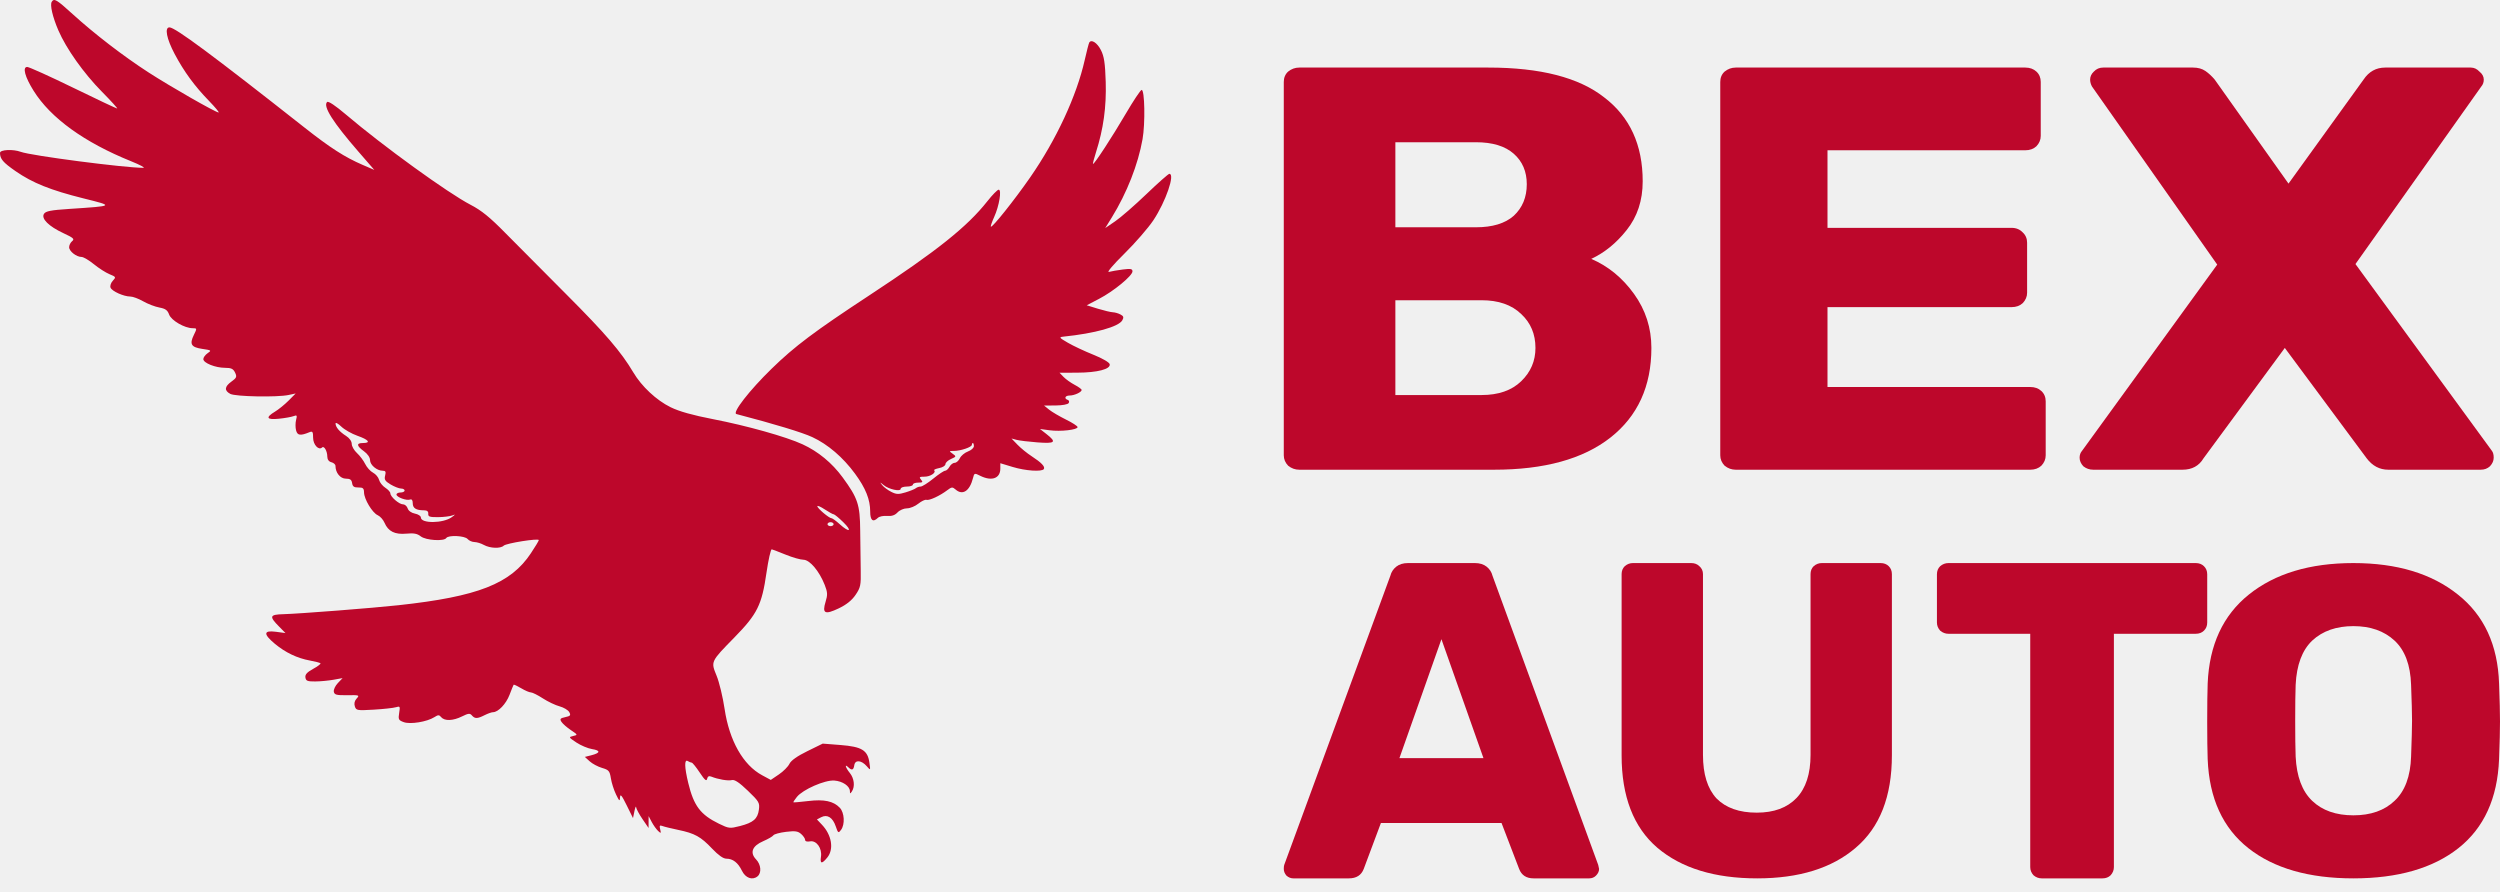
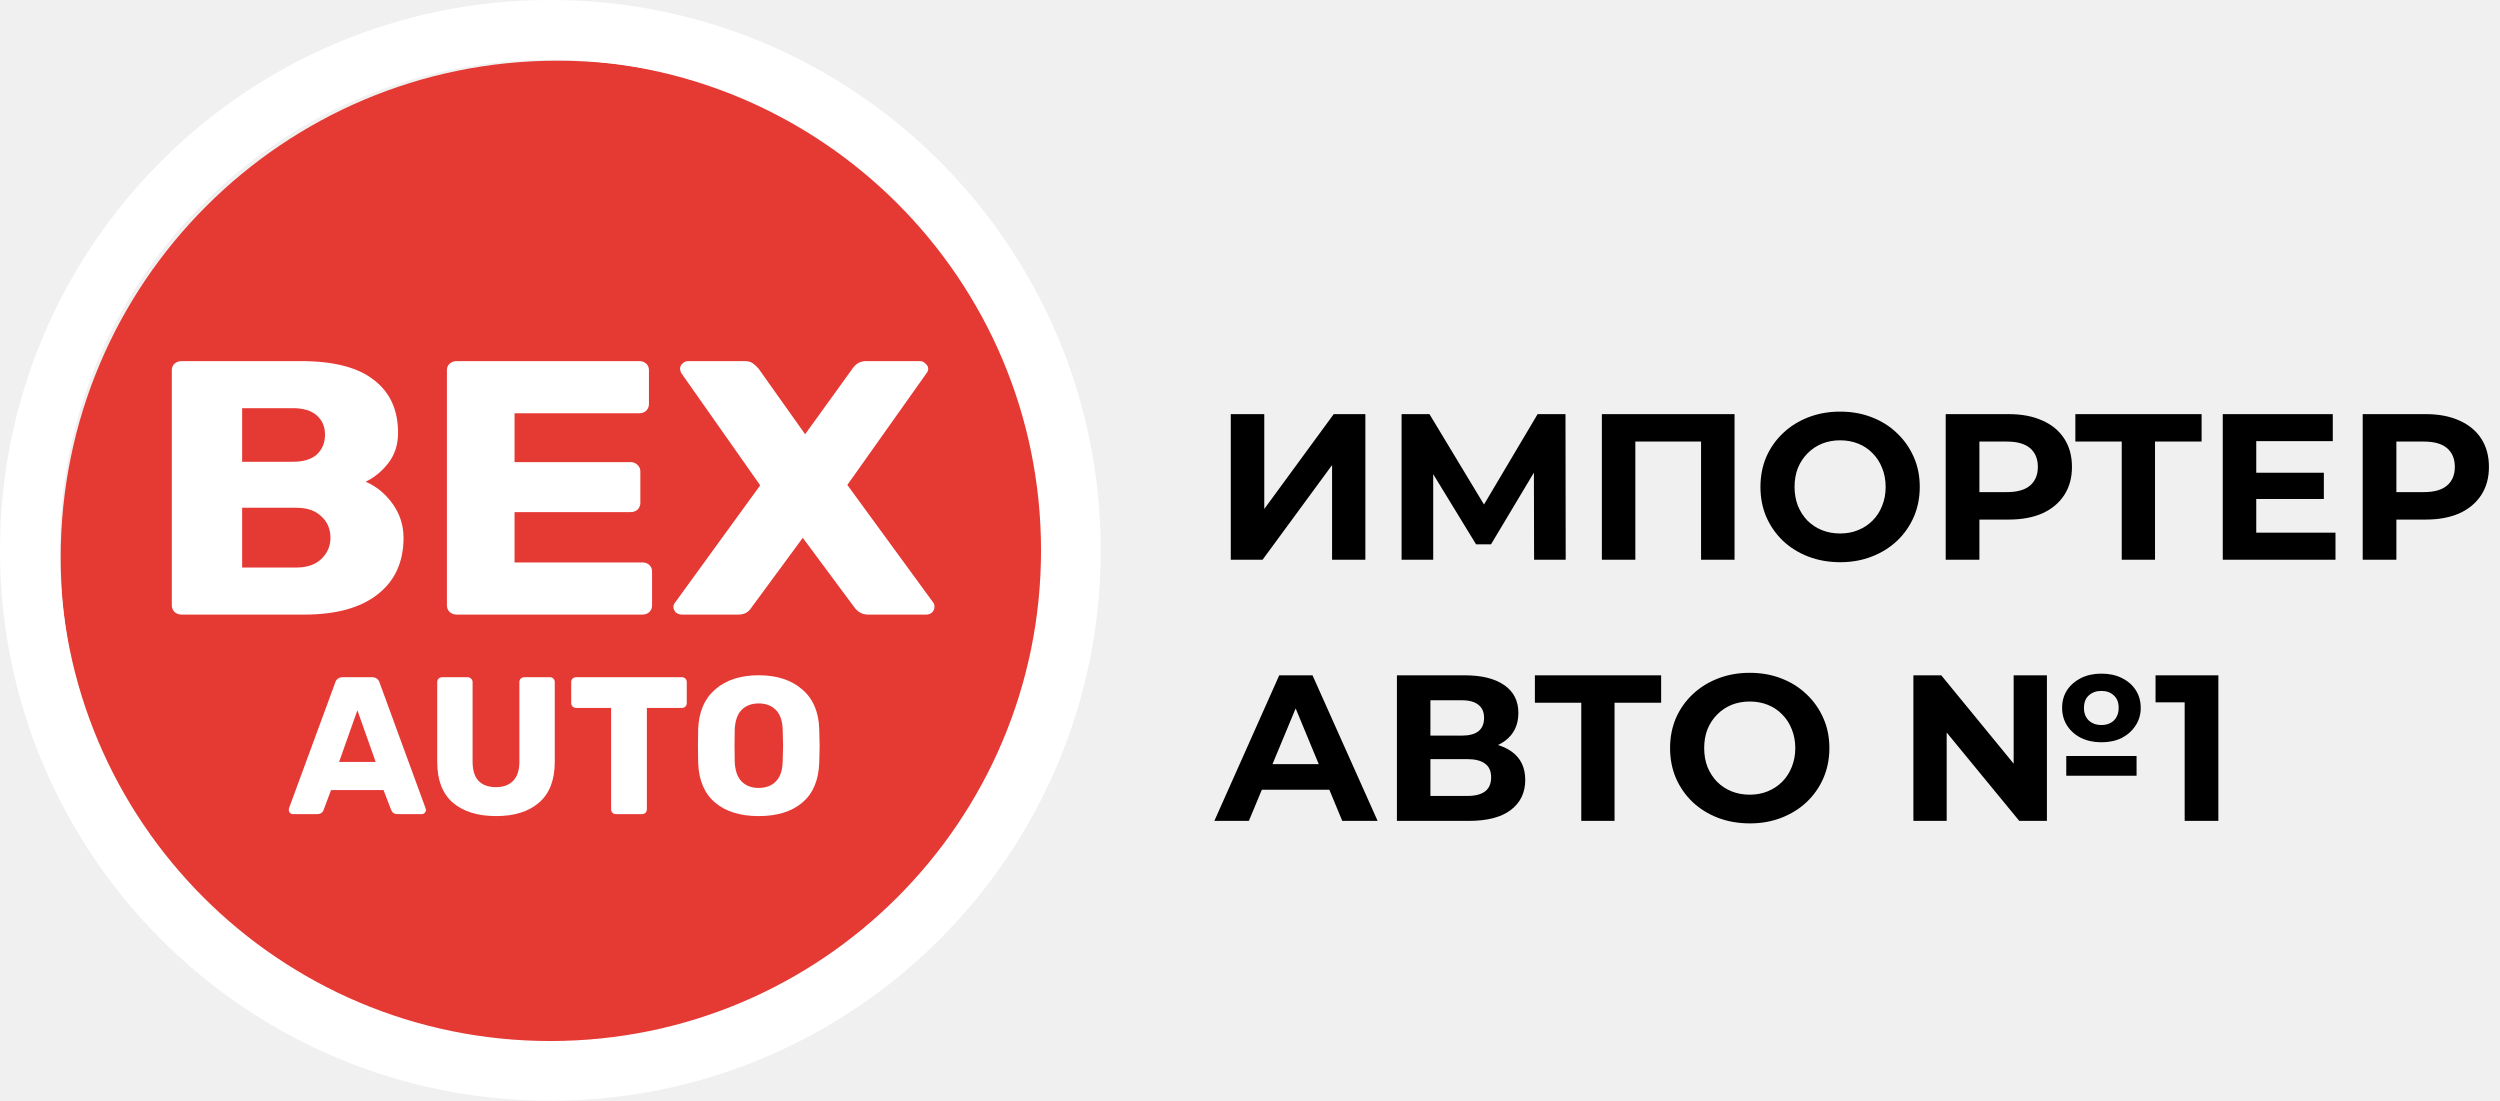
- <svg xmlns="http://www.w3.org/2000/svg" width="115" height="41" viewBox="0 0 115 41" fill="none">
-   <path fill-rule="evenodd" clip-rule="evenodd" d="M2.381 0.081C2.29 0.224 2.418 0.776 2.684 1.395C3.049 2.24 3.848 3.367 4.687 4.218C5.107 4.643 5.423 4.992 5.39 4.992C5.357 4.992 4.446 4.562 3.367 4.036C2.288 3.51 1.336 3.08 1.252 3.08C1.024 3.08 1.146 3.537 1.545 4.174C2.327 5.428 3.879 6.549 6.032 7.418C6.444 7.584 6.697 7.72 6.594 7.72C5.727 7.721 1.431 7.161 0.955 6.985C0.6 6.853 0 6.883 0 7.033C0 7.31 0.138 7.472 0.716 7.873C1.498 8.416 2.327 8.748 3.848 9.128C5.258 9.479 5.268 9.472 3.19 9.61C2.339 9.666 2.103 9.712 2.024 9.836C1.882 10.055 2.242 10.412 2.923 10.729C3.377 10.94 3.438 10.996 3.32 11.092C3.243 11.154 3.18 11.28 3.18 11.371C3.18 11.558 3.515 11.82 3.753 11.82C3.84 11.82 4.093 11.97 4.317 12.152C4.54 12.335 4.864 12.542 5.037 12.613C5.338 12.736 5.344 12.748 5.189 12.915C5.1 13.01 5.053 13.153 5.085 13.232C5.15 13.398 5.694 13.641 5.998 13.641C6.111 13.641 6.376 13.74 6.588 13.861C6.8 13.982 7.134 14.11 7.33 14.146C7.609 14.197 7.707 14.268 7.779 14.468C7.877 14.741 8.493 15.098 8.866 15.098C9.064 15.098 9.066 15.105 8.917 15.408C8.708 15.835 8.793 15.974 9.309 16.05C9.728 16.111 9.739 16.12 9.55 16.248C9.442 16.323 9.353 16.444 9.353 16.519C9.353 16.697 9.907 16.919 10.355 16.92C10.637 16.92 10.73 16.965 10.813 17.139C10.905 17.332 10.885 17.381 10.649 17.551C10.327 17.783 10.309 17.966 10.592 18.118C10.829 18.246 12.754 18.282 13.277 18.169L13.601 18.099L13.277 18.426C13.099 18.605 12.817 18.835 12.649 18.936C12.198 19.208 12.262 19.32 12.836 19.261C13.107 19.233 13.408 19.18 13.505 19.142C13.66 19.083 13.675 19.105 13.62 19.317C13.586 19.45 13.585 19.666 13.619 19.795C13.681 20.035 13.815 20.054 14.239 19.88C14.378 19.823 14.403 19.864 14.403 20.138C14.403 20.456 14.662 20.734 14.817 20.583C14.908 20.494 15.055 20.75 15.056 21.002C15.057 21.138 15.126 21.233 15.245 21.263C15.348 21.289 15.432 21.365 15.432 21.432C15.432 21.745 15.653 22.018 15.908 22.018C16.105 22.018 16.174 22.066 16.197 22.223C16.22 22.38 16.287 22.427 16.484 22.424C16.697 22.421 16.742 22.46 16.745 22.651C16.751 22.964 17.128 23.59 17.376 23.7C17.487 23.749 17.627 23.905 17.688 24.048C17.857 24.444 18.165 24.597 18.692 24.548C19.037 24.515 19.193 24.545 19.355 24.673C19.587 24.856 20.427 24.91 20.529 24.749C20.621 24.605 21.379 24.64 21.511 24.795C21.575 24.87 21.717 24.933 21.826 24.934C21.936 24.936 22.131 24.996 22.259 25.068C22.542 25.225 23.024 25.243 23.17 25.101C23.286 24.988 24.785 24.75 24.785 24.845C24.785 24.877 24.622 25.148 24.423 25.447C23.49 26.853 21.99 27.442 18.331 27.84C17.144 27.97 13.749 28.234 13.047 28.252C12.4 28.268 12.37 28.35 12.839 28.824L13.132 29.121L12.692 29.062C12.118 28.986 12.102 29.162 12.642 29.613C13.128 30.017 13.671 30.277 14.249 30.383C14.493 30.427 14.714 30.485 14.741 30.511C14.768 30.537 14.617 30.652 14.405 30.768C14.124 30.922 14.028 31.028 14.049 31.164C14.071 31.32 14.143 31.35 14.497 31.347C14.728 31.346 15.107 31.31 15.338 31.269L15.759 31.193L15.54 31.423C15.42 31.549 15.337 31.728 15.356 31.82C15.386 31.962 15.478 31.986 15.974 31.979C16.527 31.97 16.55 31.978 16.407 32.131C16.309 32.236 16.28 32.363 16.322 32.492C16.384 32.682 16.425 32.689 17.195 32.644C17.64 32.618 18.097 32.567 18.21 32.533C18.402 32.474 18.412 32.491 18.362 32.795C18.313 33.09 18.333 33.131 18.57 33.218C18.871 33.33 19.644 33.204 19.981 32.989C20.158 32.876 20.2 32.877 20.298 32.992C20.454 33.175 20.842 33.16 21.255 32.954C21.546 32.81 21.617 32.803 21.707 32.909C21.844 33.069 21.96 33.066 22.293 32.897C22.441 32.823 22.614 32.761 22.678 32.761C22.917 32.761 23.278 32.382 23.438 31.964C23.528 31.727 23.613 31.517 23.627 31.499C23.641 31.481 23.796 31.553 23.972 31.658C24.148 31.764 24.35 31.851 24.422 31.851C24.492 31.852 24.74 31.975 24.972 32.126C25.203 32.276 25.55 32.441 25.742 32.492C25.934 32.544 26.133 32.663 26.185 32.757C26.266 32.904 26.239 32.938 26.003 32.988C25.768 33.039 25.742 33.072 25.828 33.206C25.885 33.294 26.079 33.464 26.26 33.585C26.583 33.801 26.585 33.806 26.365 33.856C26.149 33.906 26.155 33.917 26.515 34.156C26.721 34.292 27.046 34.429 27.238 34.459C27.637 34.522 27.62 34.637 27.195 34.744L26.902 34.818L27.126 35.021C27.249 35.133 27.505 35.269 27.695 35.325C28.004 35.415 28.047 35.465 28.1 35.8C28.132 36.007 28.238 36.34 28.335 36.54C28.49 36.862 28.512 36.878 28.522 36.676C28.532 36.5 28.6 36.583 28.826 37.041L29.118 37.632L29.184 37.314C29.22 37.139 29.255 37.057 29.262 37.132C29.269 37.207 29.401 37.453 29.554 37.678L29.834 38.088L29.835 37.815L29.836 37.541L29.981 37.815C30.061 37.965 30.192 38.149 30.273 38.224C30.406 38.347 30.415 38.339 30.368 38.149C30.326 37.977 30.346 37.948 30.473 37.997C30.559 38.031 30.884 38.11 31.196 38.175C31.956 38.332 32.236 38.486 32.755 39.035C33.044 39.34 33.269 39.499 33.414 39.499C33.712 39.499 33.949 39.683 34.129 40.054C34.29 40.388 34.609 40.504 34.844 40.314C35.041 40.155 35.009 39.77 34.78 39.533C34.481 39.222 34.603 38.911 35.108 38.694C35.332 38.597 35.543 38.475 35.576 38.423C35.609 38.371 35.869 38.3 36.153 38.265C36.577 38.214 36.702 38.231 36.853 38.364C36.954 38.453 37.036 38.575 37.036 38.636C37.036 38.702 37.124 38.729 37.262 38.703C37.557 38.648 37.823 39.021 37.765 39.408C37.714 39.745 37.805 39.755 38.059 39.441C38.367 39.059 38.259 38.409 37.809 37.937L37.579 37.694L37.775 37.592C38.055 37.446 38.306 37.604 38.444 38.012C38.55 38.324 38.567 38.336 38.686 38.177C38.875 37.926 38.846 37.382 38.631 37.157C38.337 36.85 37.91 36.759 37.177 36.848C36.817 36.891 36.511 36.917 36.497 36.906C36.484 36.895 36.556 36.783 36.658 36.657C36.934 36.316 37.941 35.875 38.375 35.905C38.758 35.932 39.093 36.16 39.096 36.395C39.097 36.522 39.108 36.523 39.188 36.403C39.336 36.181 39.294 35.807 39.094 35.559C38.891 35.308 38.837 35.115 39.019 35.292C39.185 35.454 39.264 35.427 39.298 35.197C39.336 34.939 39.628 34.966 39.873 35.249C40.044 35.446 40.044 35.446 39.993 35.083C39.913 34.512 39.645 34.348 38.668 34.271L37.846 34.206L37.137 34.554C36.672 34.782 36.389 34.982 36.313 35.138C36.25 35.268 36.031 35.488 35.827 35.625L35.456 35.876L35.057 35.661C34.184 35.192 33.549 34.071 33.332 32.614C33.251 32.069 33.086 31.381 32.964 31.085C32.693 30.424 32.683 30.445 33.787 29.318C34.838 28.244 35.045 27.826 35.257 26.352C35.345 25.746 35.455 25.259 35.502 25.269C35.548 25.28 35.839 25.392 36.148 25.517C36.457 25.643 36.821 25.747 36.958 25.748C37.249 25.751 37.687 26.269 37.938 26.908C38.069 27.243 38.075 27.362 37.978 27.677C37.811 28.222 37.942 28.289 38.579 27.986C38.936 27.816 39.184 27.617 39.356 27.364C39.585 27.027 39.607 26.922 39.593 26.213C39.584 25.783 39.573 24.966 39.569 24.397C39.559 23.21 39.462 22.916 38.76 21.958C38.272 21.293 37.638 20.77 36.915 20.437C36.162 20.09 34.346 19.58 32.803 19.282C31.856 19.098 31.242 18.926 30.848 18.732C30.196 18.412 29.516 17.777 29.133 17.131C28.57 16.181 27.85 15.342 26.051 13.54C25.02 12.508 23.756 11.236 23.241 10.713C22.536 9.995 22.145 9.678 21.648 9.421C20.61 8.883 17.607 6.709 15.923 5.277C15.425 4.854 15.102 4.639 15.046 4.693C14.848 4.887 15.311 5.62 16.486 6.973L17.218 7.816L16.689 7.588C15.86 7.231 15.193 6.803 13.982 5.848C9.768 2.528 8.057 1.259 7.795 1.259C7.561 1.259 7.664 1.785 8.033 2.481C8.474 3.309 8.945 3.952 9.622 4.65C9.901 4.938 10.096 5.174 10.055 5.174C9.922 5.174 7.836 3.981 6.827 3.328C5.663 2.574 4.347 1.562 3.34 0.647C2.598 -0.027 2.49 -0.091 2.381 0.081ZM50.104 1.959C50.081 2 49.987 2.36 49.897 2.761C49.526 4.414 48.587 6.434 47.382 8.168C46.662 9.205 45.641 10.485 45.58 10.426C45.561 10.407 45.63 10.205 45.734 9.976C45.963 9.473 46.086 8.725 45.94 8.725C45.884 8.725 45.65 8.963 45.42 9.255C44.486 10.437 43.105 11.538 39.983 13.59C37.452 15.254 36.556 15.927 35.493 16.963C34.472 17.958 33.668 18.993 33.874 19.046C35.642 19.509 36.901 19.891 37.366 20.107C38.082 20.439 38.779 21.037 39.332 21.791C39.821 22.457 40.029 22.979 40.029 23.532C40.029 23.942 40.156 24.043 40.387 23.818C40.45 23.757 40.639 23.719 40.807 23.733C41.021 23.751 41.165 23.702 41.287 23.571C41.383 23.468 41.578 23.384 41.72 23.384C41.862 23.384 42.098 23.287 42.243 23.169C42.389 23.052 42.557 22.972 42.618 22.993C42.743 23.035 43.236 22.807 43.574 22.55C43.776 22.397 43.815 22.393 43.956 22.517C44.279 22.802 44.606 22.589 44.756 21.997C44.816 21.757 44.826 21.753 45.085 21.884C45.617 22.151 46.015 22.01 46.015 21.554V21.308L46.585 21.481C47.176 21.66 47.932 21.71 48.017 21.576C48.086 21.468 47.904 21.277 47.457 20.987C47.247 20.851 46.953 20.612 46.803 20.455L46.529 20.171L46.763 20.233C46.892 20.268 47.323 20.32 47.722 20.35C48.541 20.412 48.617 20.344 48.143 19.971L47.839 19.733L48.283 19.793C48.788 19.861 49.569 19.772 49.569 19.646C49.569 19.6 49.327 19.443 49.031 19.298C48.735 19.152 48.388 18.948 48.259 18.844L48.026 18.655L48.558 18.652C48.866 18.65 49.12 18.603 49.159 18.541C49.197 18.481 49.178 18.416 49.118 18.396C48.935 18.337 48.994 18.194 49.201 18.194C49.42 18.194 49.756 18.039 49.756 17.938C49.756 17.901 49.611 17.795 49.433 17.702C49.257 17.609 49.028 17.446 48.925 17.34L48.739 17.147L49.551 17.143C50.48 17.14 51.091 16.981 51.047 16.755C51.029 16.668 50.719 16.488 50.294 16.317C49.895 16.157 49.369 15.91 49.125 15.768C48.722 15.534 48.702 15.508 48.914 15.486C50.374 15.335 51.463 15.032 51.628 14.731C51.703 14.596 51.684 14.539 51.54 14.465C51.441 14.412 51.282 14.367 51.188 14.364C51.095 14.361 50.787 14.287 50.504 14.201L49.99 14.043L50.556 13.747C51.227 13.399 52.094 12.685 52.094 12.483C52.094 12.367 52.015 12.351 51.65 12.397C51.406 12.428 51.118 12.478 51.01 12.508C50.898 12.539 51.202 12.181 51.721 11.668C52.221 11.176 52.821 10.484 53.056 10.131C53.626 9.272 54.065 7.996 53.79 7.996C53.745 7.996 53.27 8.416 52.734 8.93C52.199 9.443 51.554 10.005 51.3 10.178L50.84 10.492L51.147 9.995C51.838 8.872 52.351 7.565 52.557 6.403C52.686 5.675 52.657 4.122 52.515 4.136C52.464 4.141 52.136 4.633 51.787 5.229C51.163 6.295 50.35 7.541 50.279 7.541C50.26 7.541 50.321 7.297 50.417 6.998C50.758 5.93 50.898 4.917 50.863 3.767C50.836 2.902 50.789 2.593 50.643 2.306C50.47 1.965 50.202 1.793 50.104 1.959ZM16.445 20.047C16.962 20.227 17.076 20.379 16.695 20.379C16.383 20.379 16.399 20.511 16.741 20.757C16.909 20.878 17.022 21.042 17.022 21.165C17.022 21.389 17.338 21.654 17.606 21.654C17.737 21.654 17.761 21.702 17.716 21.877C17.668 22.061 17.713 22.133 17.971 22.287C18.144 22.389 18.358 22.472 18.448 22.473C18.538 22.473 18.612 22.514 18.612 22.564C18.612 22.614 18.528 22.655 18.425 22.655C18.322 22.655 18.238 22.697 18.238 22.748C18.238 22.869 18.7 23.041 18.862 22.98C18.943 22.95 18.986 23.008 18.986 23.149C18.986 23.376 19.141 23.474 19.497 23.474C19.646 23.474 19.709 23.524 19.7 23.634C19.689 23.767 19.765 23.792 20.155 23.789C20.412 23.786 20.707 23.75 20.81 23.709C20.96 23.649 20.955 23.665 20.78 23.791C20.382 24.08 19.36 24.088 19.36 23.803C19.36 23.735 19.237 23.655 19.087 23.626C18.925 23.595 18.789 23.498 18.753 23.387C18.72 23.285 18.625 23.201 18.541 23.201C18.361 23.201 17.957 22.852 17.957 22.695C17.957 22.635 17.852 22.518 17.725 22.437C17.597 22.355 17.468 22.192 17.437 22.074C17.407 21.956 17.282 21.807 17.159 21.743C17.037 21.679 16.874 21.499 16.798 21.343C16.722 21.187 16.552 20.96 16.42 20.84C16.288 20.719 16.18 20.53 16.18 20.419C16.18 20.3 16.075 20.151 15.923 20.055C15.619 19.862 15.439 19.652 15.435 19.484C15.433 19.418 15.55 19.479 15.697 19.621C15.842 19.762 16.179 19.954 16.445 20.047ZM44.799 20.523C44.799 20.603 44.676 20.713 44.526 20.768C44.375 20.824 44.208 20.964 44.153 21.079C44.099 21.195 43.992 21.289 43.916 21.289C43.84 21.289 43.732 21.371 43.677 21.471C43.622 21.572 43.531 21.654 43.476 21.654C43.421 21.654 43.175 21.817 42.929 22.018C42.683 22.218 42.422 22.382 42.35 22.382C42.277 22.382 42.178 22.416 42.129 22.457C42.08 22.498 41.868 22.585 41.657 22.649C41.332 22.748 41.233 22.745 40.996 22.625C40.843 22.548 40.658 22.411 40.585 22.32C40.459 22.161 40.462 22.161 40.645 22.312C40.883 22.51 41.432 22.629 41.432 22.484C41.432 22.428 41.559 22.382 41.713 22.382C41.867 22.382 41.993 22.341 41.993 22.291C41.993 22.241 42.104 22.2 42.239 22.2C42.446 22.2 42.466 22.179 42.367 22.063C42.268 21.947 42.293 21.927 42.532 21.927C42.796 21.927 43.079 21.739 42.971 21.634C42.944 21.608 43.05 21.562 43.206 21.531C43.362 21.501 43.49 21.42 43.49 21.352C43.49 21.283 43.605 21.176 43.746 21.114C43.993 21.004 43.996 20.996 43.822 20.872C43.649 20.748 43.651 20.743 43.879 20.743C44.188 20.743 44.706 20.566 44.706 20.461C44.706 20.416 44.727 20.379 44.752 20.379C44.778 20.379 44.799 20.444 44.799 20.523ZM38.348 23.657C38.386 23.657 38.586 23.82 38.791 24.021C39.223 24.441 39.077 24.521 38.626 24.112C38.461 23.962 38.292 23.839 38.25 23.839C38.138 23.839 37.598 23.381 37.598 23.287C37.598 23.243 37.751 23.308 37.938 23.432C38.125 23.555 38.31 23.657 38.348 23.657ZM38.346 24.112C38.346 24.162 38.283 24.203 38.206 24.203C38.128 24.203 38.065 24.162 38.065 24.112C38.065 24.062 38.128 24.021 38.206 24.021C38.283 24.021 38.346 24.062 38.346 24.112ZM31.819 35.082C31.856 35.083 32.022 35.288 32.188 35.538C32.416 35.883 32.499 35.953 32.527 35.828C32.552 35.713 32.612 35.681 32.719 35.724C33.034 35.851 33.492 35.929 33.666 35.884C33.793 35.852 34.005 35.993 34.399 36.371C34.914 36.865 34.951 36.928 34.91 37.24C34.855 37.666 34.654 37.84 34.04 37.998C33.571 38.118 33.53 38.114 33.072 37.891C32.221 37.476 31.914 37.07 31.66 36.019C31.484 35.295 31.475 34.909 31.635 35.008C31.7 35.048 31.782 35.081 31.819 35.082Z" fill="#BD072B" />
-   <path d="M59.767 21.607C59.577 21.607 59.406 21.545 59.254 21.422C59.12 21.281 59.054 21.123 59.054 20.946V3.769C59.054 3.575 59.12 3.416 59.254 3.293C59.406 3.17 59.577 3.108 59.767 3.108H68.464C70.859 3.108 72.637 3.566 73.796 4.482C74.975 5.381 75.564 6.667 75.564 8.341C75.564 9.221 75.317 9.97 74.823 10.587C74.348 11.186 73.806 11.626 73.198 11.908C73.977 12.243 74.633 12.78 75.165 13.52C75.698 14.26 75.964 15.088 75.964 16.005C75.964 17.766 75.336 19.14 74.082 20.127C72.827 21.114 71.04 21.607 68.721 21.607H59.767ZM67.894 10.455C68.654 10.455 69.234 10.279 69.633 9.926C70.032 9.556 70.232 9.072 70.232 8.473C70.232 7.891 70.032 7.424 69.633 7.072C69.234 6.72 68.654 6.543 67.894 6.543H64.187V10.455H67.894ZM68.15 18.172C68.93 18.172 69.538 17.96 69.975 17.537C70.413 17.114 70.631 16.604 70.631 16.005C70.631 15.37 70.413 14.851 69.975 14.445C69.538 14.022 68.93 13.811 68.15 13.811H64.187V18.172H68.15Z" fill="#BD072B" />
-   <path d="M79.845 21.607C79.655 21.607 79.484 21.545 79.332 21.422C79.198 21.281 79.132 21.123 79.132 20.946V3.769C79.132 3.575 79.198 3.416 79.332 3.293C79.484 3.17 79.655 3.108 79.845 3.108H93.162C93.371 3.108 93.542 3.17 93.675 3.293C93.808 3.416 93.874 3.575 93.874 3.769V6.253C93.874 6.429 93.808 6.588 93.675 6.728C93.542 6.852 93.371 6.913 93.162 6.913H84.065V10.481H92.534C92.743 10.481 92.914 10.552 93.047 10.693C93.18 10.816 93.247 10.975 93.247 11.168V13.467C93.247 13.644 93.18 13.802 93.047 13.943C92.914 14.066 92.743 14.128 92.534 14.128H84.065V17.802H93.39C93.599 17.802 93.77 17.863 93.903 17.987C94.036 18.11 94.102 18.268 94.102 18.462V20.946C94.102 21.123 94.036 21.281 93.903 21.422C93.77 21.545 93.599 21.607 93.39 21.607H79.845Z" fill="#BD072B" />
-   <path d="M96.289 21.607C96.118 21.607 95.966 21.554 95.833 21.448C95.719 21.325 95.662 21.193 95.662 21.052C95.662 20.928 95.7 20.823 95.776 20.735L101.992 12.172L96.232 3.98C96.175 3.874 96.146 3.769 96.146 3.663C96.146 3.522 96.203 3.399 96.317 3.293C96.432 3.17 96.574 3.108 96.745 3.108H100.88C101.108 3.108 101.298 3.161 101.45 3.266C101.602 3.372 101.745 3.504 101.878 3.663L105.271 8.446L108.722 3.663C108.969 3.293 109.301 3.108 109.72 3.108H113.655C113.807 3.108 113.94 3.17 114.054 3.293C114.187 3.399 114.254 3.522 114.254 3.663C114.254 3.786 114.215 3.892 114.139 3.98L108.351 12.146L114.625 20.735C114.681 20.805 114.71 20.911 114.71 21.052C114.71 21.193 114.653 21.325 114.539 21.448C114.425 21.554 114.282 21.607 114.111 21.607H109.862C109.463 21.607 109.13 21.431 108.864 21.078L105.101 16.005L101.365 21.078C101.156 21.431 100.832 21.607 100.395 21.607H96.289Z" fill="#BD072B" />
-   <path d="M59.49 40.405C59.38 40.405 59.276 40.364 59.179 40.281C59.096 40.185 59.054 40.081 59.054 39.97C59.054 39.888 59.061 39.825 59.075 39.784L63.958 26.481C64 26.315 64.09 26.177 64.228 26.066C64.367 25.956 64.547 25.901 64.768 25.901H67.844C68.066 25.901 68.246 25.956 68.384 26.066C68.523 26.177 68.613 26.315 68.654 26.481L73.517 39.784L73.558 39.97C73.558 40.081 73.51 40.185 73.413 40.281C73.33 40.364 73.226 40.405 73.101 40.405H70.545C70.213 40.405 69.991 40.26 69.88 39.97L69.07 37.857H63.522L62.732 39.97C62.621 40.26 62.393 40.405 62.046 40.405H59.49ZM68.239 34.873L66.306 29.403L64.374 34.873H68.239Z" fill="#BD072B" />
-   <path d="M80.832 40.405C78.877 40.405 77.346 39.936 76.237 38.996C75.142 38.056 74.594 36.64 74.594 34.746V26.411C74.594 26.261 74.643 26.139 74.74 26.044C74.851 25.948 74.976 25.901 75.114 25.901H77.796C77.949 25.901 78.073 25.948 78.17 26.044C78.281 26.139 78.337 26.261 78.337 26.411V34.726C78.337 35.612 78.545 36.279 78.96 36.728C79.39 37.164 80.007 37.382 80.811 37.382C81.601 37.382 82.211 37.157 82.64 36.708C83.07 36.258 83.285 35.598 83.285 34.726V26.411C83.285 26.261 83.333 26.139 83.43 26.044C83.541 25.948 83.666 25.901 83.805 25.901H86.507C86.66 25.901 86.784 25.948 86.881 26.044C86.978 26.139 87.027 26.261 87.027 26.411V34.746C87.027 36.64 86.472 38.056 85.364 38.996C84.269 39.936 82.758 40.405 80.832 40.405Z" fill="#BD072B" />
-   <path d="M93.92 40.405C93.779 40.405 93.652 40.358 93.539 40.26C93.441 40.15 93.391 40.025 93.391 39.888V29.154H89.628C89.487 29.154 89.36 29.105 89.247 29.009C89.148 28.899 89.099 28.774 89.099 28.636V26.419C89.099 26.266 89.148 26.142 89.247 26.046C89.36 25.949 89.487 25.901 89.628 25.901H101.003C101.158 25.901 101.285 25.949 101.383 26.046C101.482 26.142 101.532 26.266 101.532 26.419V28.636C101.532 28.788 101.482 28.912 101.383 29.009C101.285 29.105 101.158 29.154 101.003 29.154H97.239V39.888C97.239 40.025 97.19 40.15 97.091 40.26C96.993 40.358 96.866 40.405 96.711 40.405H93.92Z" fill="#BD072B" />
-   <path d="M108.255 40.405C106.21 40.405 104.6 39.942 103.425 39.016C102.25 38.088 101.626 36.725 101.553 34.926C101.539 34.537 101.531 33.959 101.531 33.193C101.531 32.414 101.539 31.83 101.553 31.441C101.626 29.668 102.257 28.305 103.446 27.351C104.65 26.385 106.253 25.901 108.255 25.901C110.257 25.901 111.859 26.385 113.064 27.351C114.268 28.305 114.899 29.668 114.957 31.441C114.986 32.219 115 32.804 115 33.193C115 33.569 114.986 34.147 114.957 34.926C114.885 36.725 114.26 38.088 113.086 39.016C111.91 39.942 110.3 40.405 108.255 40.405ZM108.255 37.505C109.053 37.505 109.684 37.283 110.148 36.84C110.626 36.397 110.881 35.718 110.91 34.805C110.938 34.026 110.954 33.475 110.954 33.153C110.954 32.804 110.938 32.253 110.91 31.501C110.881 30.588 110.626 29.91 110.148 29.467C109.67 29.023 109.038 28.802 108.255 28.802C107.472 28.802 106.841 29.023 106.362 29.467C105.898 29.91 105.644 30.588 105.6 31.501C105.586 31.878 105.579 32.428 105.579 33.153C105.579 33.864 105.586 34.415 105.6 34.805C105.644 35.718 105.898 36.397 106.362 36.84C106.826 37.283 107.457 37.505 108.255 37.505Z" fill="#BD072B" />
+ <svg xmlns="http://www.w3.org/2000/svg" width="134" height="59" viewBox="0 0 134 59" fill="none">
+   <circle cx="29.882" cy="29.882" r="26.629" fill="#E53934" />
+   <path fill-rule="evenodd" clip-rule="evenodd" d="M29.5 3.201C14.975 3.201 3.201 14.975 3.201 29.5C3.201 44.025 14.975 55.799 29.5 55.799C44.025 55.799 55.799 44.025 55.799 29.5C55.799 14.975 44.025 3.201 29.5 3.201ZM0 29.5C0 13.208 13.208 0 29.5 0C45.792 0 59 13.208 59 29.5C59 45.792 45.792 59 29.5 59C13.208 59 0 45.792 0 29.5Z" fill="white" />
+   <path d="M9.733 32.942C9.593 32.942 9.468 32.897 9.356 32.806C9.258 32.703 9.209 32.587 9.209 32.457V19.84C9.209 19.698 9.258 19.581 9.356 19.491C9.468 19.4 9.593 19.355 9.733 19.355H16.121C17.88 19.355 19.186 19.691 20.038 20.364C20.903 21.024 21.336 21.969 21.336 23.198C21.336 23.845 21.155 24.395 20.792 24.848C20.442 25.288 20.045 25.612 19.598 25.819C20.17 26.065 20.652 26.459 21.043 27.003C21.434 27.546 21.629 28.154 21.629 28.827C21.629 30.121 21.169 31.131 20.247 31.855C19.326 32.58 18.013 32.942 16.31 32.942H9.733ZM15.702 24.751C16.261 24.751 16.687 24.622 16.98 24.363C17.273 24.091 17.42 23.735 17.42 23.295C17.42 22.868 17.273 22.525 16.98 22.267C16.687 22.008 16.261 21.878 15.702 21.878H12.979V24.751H15.702ZM15.891 30.419C16.463 30.419 16.91 30.264 17.231 29.953C17.552 29.643 17.713 29.267 17.713 28.827C17.713 28.361 17.552 27.98 17.231 27.682C16.91 27.372 16.463 27.216 15.891 27.216H12.979V30.419H15.891Z" fill="white" />
+   <path d="M24.479 32.942C24.339 32.942 24.214 32.897 24.102 32.806C24.004 32.703 23.955 32.587 23.955 32.457V19.84C23.955 19.698 24.004 19.581 24.102 19.491C24.214 19.4 24.339 19.355 24.479 19.355H34.26C34.413 19.355 34.539 19.4 34.637 19.491C34.735 19.581 34.783 19.698 34.783 19.84V21.665C34.783 21.794 34.735 21.911 34.637 22.014C34.539 22.105 34.413 22.15 34.26 22.15H27.579V24.77H33.799C33.953 24.77 34.078 24.822 34.176 24.926C34.274 25.016 34.323 25.133 34.323 25.275V26.964C34.323 27.093 34.274 27.21 34.176 27.313C34.078 27.404 33.953 27.449 33.799 27.449H27.579V30.147H34.428C34.581 30.147 34.707 30.193 34.804 30.283C34.902 30.374 34.951 30.49 34.951 30.633V32.457C34.951 32.587 34.902 32.703 34.804 32.806C34.707 32.897 34.581 32.942 34.428 32.942H24.479Z" fill="white" />
+   <path d="M36.557 32.942C36.431 32.942 36.32 32.903 36.222 32.826C36.138 32.735 36.096 32.638 36.096 32.535C36.096 32.444 36.124 32.366 36.18 32.302L40.746 26.013L36.515 19.995C36.473 19.918 36.453 19.84 36.453 19.763C36.453 19.659 36.494 19.569 36.578 19.491C36.662 19.4 36.767 19.355 36.892 19.355H39.929C40.097 19.355 40.236 19.394 40.348 19.471C40.46 19.549 40.565 19.646 40.662 19.763L43.155 23.276L45.689 19.763C45.87 19.491 46.115 19.355 46.422 19.355H49.312C49.424 19.355 49.522 19.4 49.605 19.491C49.703 19.569 49.752 19.659 49.752 19.763C49.752 19.853 49.724 19.931 49.668 19.995L45.417 25.993L50.025 32.302C50.066 32.353 50.087 32.431 50.087 32.535C50.087 32.638 50.045 32.735 49.961 32.826C49.878 32.903 49.773 32.942 49.647 32.942H46.527C46.233 32.942 45.989 32.813 45.794 32.554L43.029 28.827L40.285 32.554C40.132 32.813 39.894 32.942 39.573 32.942H36.557Z" fill="white" />
+   <path d="M15.701 43.637C15.645 43.637 15.592 43.617 15.543 43.575C15.501 43.526 15.479 43.474 15.479 43.417C15.479 43.376 15.483 43.344 15.49 43.323L17.966 36.592C17.987 36.508 18.032 36.439 18.102 36.382C18.173 36.327 18.264 36.299 18.376 36.299H19.936C20.048 36.299 20.139 36.327 20.209 36.382C20.28 36.439 20.325 36.508 20.346 36.592L22.811 43.323L22.832 43.417C22.832 43.474 22.808 43.526 22.759 43.575C22.716 43.617 22.664 43.637 22.601 43.637H21.305C21.136 43.637 21.024 43.564 20.968 43.417L20.557 42.348H17.744L17.344 43.417C17.288 43.564 17.172 43.637 16.996 43.637H15.701ZM20.136 40.838L19.156 38.071L18.176 40.838H20.136Z" fill="white" />
+   <path d="M26.596 43.742C25.605 43.742 24.829 43.501 24.267 43.019C23.713 42.536 23.435 41.81 23.435 40.838V36.561C23.435 36.484 23.46 36.421 23.509 36.372C23.565 36.323 23.628 36.299 23.699 36.299H25.058C25.135 36.299 25.198 36.323 25.247 36.372C25.303 36.421 25.331 36.484 25.331 36.561V40.828C25.331 41.282 25.437 41.625 25.648 41.855C25.865 42.079 26.178 42.191 26.585 42.191C26.985 42.191 27.294 42.075 27.512 41.845C27.73 41.614 27.839 41.275 27.839 40.828V36.561C27.839 36.484 27.863 36.421 27.912 36.372C27.968 36.323 28.032 36.299 28.102 36.299H29.471C29.549 36.299 29.612 36.323 29.661 36.372C29.71 36.421 29.735 36.484 29.735 36.561V40.838C29.735 41.81 29.454 42.536 28.892 43.019C28.337 43.501 27.572 43.742 26.596 43.742Z" fill="white" />
+   <path d="M33.018 43.637C32.947 43.637 32.884 43.613 32.828 43.564C32.779 43.508 32.754 43.445 32.754 43.375V37.945H30.879C30.809 37.945 30.746 37.92 30.69 37.871C30.64 37.816 30.616 37.752 30.616 37.683V36.561C30.616 36.484 30.64 36.421 30.69 36.372C30.746 36.323 30.809 36.299 30.879 36.299H36.547C36.624 36.299 36.687 36.323 36.736 36.372C36.785 36.421 36.81 36.484 36.81 36.561V37.683C36.81 37.759 36.785 37.822 36.736 37.871C36.687 37.92 36.624 37.945 36.547 37.945H34.672V43.375C34.672 43.445 34.647 43.508 34.598 43.564C34.549 43.613 34.486 43.637 34.408 43.637H33.018Z" fill="white" />
+   <path d="M40.666 43.742C39.676 43.742 38.897 43.501 38.328 43.019C37.759 42.536 37.457 41.827 37.422 40.891C37.415 40.688 37.411 40.388 37.411 39.989C37.411 39.584 37.415 39.28 37.422 39.077C37.457 38.154 37.763 37.445 38.338 36.949C38.921 36.446 39.697 36.194 40.666 36.194C41.636 36.194 42.411 36.446 42.994 36.949C43.577 37.445 43.883 38.154 43.911 39.077C43.925 39.482 43.932 39.786 43.932 39.989C43.932 40.185 43.925 40.485 43.911 40.891C43.876 41.827 43.574 42.536 43.005 43.019C42.436 43.501 41.657 43.742 40.666 43.742ZM40.666 42.233C41.053 42.233 41.358 42.117 41.583 41.887C41.815 41.656 41.938 41.303 41.952 40.828C41.965 40.422 41.973 40.136 41.973 39.968C41.973 39.786 41.965 39.5 41.952 39.108C41.938 38.633 41.815 38.28 41.583 38.05C41.351 37.819 41.046 37.704 40.666 37.704C40.287 37.704 39.982 37.819 39.75 38.05C39.525 38.28 39.402 38.633 39.381 39.108C39.374 39.304 39.371 39.59 39.371 39.968C39.371 40.338 39.374 40.625 39.381 40.828C39.402 41.303 39.525 41.656 39.75 41.887C39.975 42.117 40.28 42.233 40.666 42.233Z" fill="white" />
+   <path d="M65.97 30V22.197H67.765V27.28L71.488 22.197H73.183V30H71.399V24.928L67.675 30H65.97ZM75.125 30V22.197H76.619L79.941 27.703H79.15L82.416 22.197H83.91L83.921 30H82.227L82.216 24.794H82.539L79.919 29.175H79.116L76.441 24.794H76.82V30H75.125ZM85.86 30V22.197H92.972V30H91.177V23.256L91.59 23.668H87.242L87.654 23.256V30H85.86ZM98.641 30.134C98.024 30.134 97.452 30.033 96.924 29.833C96.404 29.632 95.951 29.35 95.564 28.985C95.185 28.621 94.888 28.194 94.672 27.703C94.464 27.213 94.36 26.678 94.36 26.098C94.36 25.519 94.464 24.983 94.672 24.493C94.888 24.003 95.189 23.575 95.575 23.211C95.962 22.847 96.415 22.564 96.935 22.364C97.455 22.163 98.02 22.063 98.63 22.063C99.246 22.063 99.811 22.163 100.324 22.364C100.844 22.564 101.294 22.847 101.673 23.211C102.059 23.575 102.36 24.003 102.576 24.493C102.792 24.976 102.899 25.511 102.899 26.098C102.899 26.678 102.792 27.217 102.576 27.715C102.36 28.205 102.059 28.633 101.673 28.997C101.294 29.353 100.844 29.632 100.324 29.833C99.811 30.033 99.25 30.134 98.641 30.134ZM98.63 28.595C98.979 28.595 99.299 28.536 99.588 28.417C99.886 28.298 100.146 28.127 100.369 27.904C100.592 27.681 100.763 27.417 100.882 27.113C101.008 26.808 101.071 26.47 101.071 26.098C101.071 25.727 101.008 25.389 100.882 25.084C100.763 24.779 100.592 24.515 100.369 24.292C100.153 24.069 99.897 23.898 99.6 23.779C99.302 23.661 98.979 23.601 98.63 23.601C98.28 23.601 97.957 23.661 97.66 23.779C97.37 23.898 97.114 24.069 96.891 24.292C96.668 24.515 96.493 24.779 96.367 25.084C96.248 25.389 96.188 25.727 96.188 26.098C96.188 26.462 96.248 26.801 96.367 27.113C96.493 27.417 96.664 27.681 96.879 27.904C97.102 28.127 97.362 28.298 97.66 28.417C97.957 28.536 98.28 28.595 98.63 28.595ZM104.29 30V22.197H107.668C108.367 22.197 108.969 22.312 109.474 22.542C109.98 22.765 110.37 23.088 110.645 23.512C110.92 23.936 111.057 24.441 111.057 25.028C111.057 25.608 110.92 26.109 110.645 26.533C110.37 26.957 109.98 27.284 109.474 27.514C108.969 27.737 108.367 27.849 107.668 27.849H105.294L106.096 27.035V30H104.29ZM106.096 27.235L105.294 26.377H107.568C108.125 26.377 108.542 26.258 108.816 26.02C109.091 25.782 109.229 25.452 109.229 25.028C109.229 24.597 109.091 24.263 108.816 24.025C108.542 23.787 108.125 23.668 107.568 23.668H105.294L106.096 22.81V27.235ZM113.725 30V23.256L114.137 23.668H111.239V22.197H118.006V23.668H115.107L115.509 23.256V30H113.725ZM120.801 25.34H124.558V26.745H120.801V25.34ZM120.935 28.551H125.182V30H119.14V22.197H125.037V23.646H120.935V28.551ZM126.641 30V22.197H130.018C130.717 22.197 131.319 22.312 131.824 22.542C132.33 22.765 132.72 23.088 132.995 23.512C133.27 23.936 133.407 24.441 133.407 25.028C133.407 25.608 133.27 26.109 132.995 26.533C132.72 26.957 132.33 27.284 131.824 27.514C131.319 27.737 130.717 27.849 130.018 27.849H127.644L128.446 27.035V30H126.641ZM128.446 27.235L127.644 26.377H129.918C130.475 26.377 130.892 26.258 131.167 26.02C131.442 25.782 131.579 25.452 131.579 25.028C131.579 24.597 131.442 24.263 131.167 24.025C130.892 23.787 130.475 23.668 129.918 23.668H127.644L128.446 22.81V27.235ZM65.089 44L68.567 36.197H70.351L73.84 44H71.945L69.091 37.111H69.805L66.94 44H65.089ZM66.828 42.328L67.308 40.957H71.321L71.811 42.328H66.828ZM74.875 44V36.197H78.509C79.416 36.197 80.122 36.371 80.627 36.721C81.133 37.07 81.385 37.568 81.385 38.214C81.385 38.853 81.148 39.351 80.672 39.708C80.196 40.057 79.565 40.232 78.777 40.232L78.989 39.764C79.866 39.764 80.546 39.938 81.029 40.288C81.512 40.637 81.753 41.142 81.753 41.804C81.753 42.488 81.493 43.026 80.973 43.42C80.46 43.807 79.71 44 78.721 44H74.875ZM76.67 42.662H78.654C79.07 42.662 79.386 42.581 79.602 42.417C79.817 42.254 79.925 42.001 79.925 41.659C79.925 41.332 79.817 41.09 79.602 40.934C79.386 40.771 79.07 40.689 78.654 40.689H76.67V42.662ZM76.67 39.429H78.353C78.747 39.429 79.044 39.351 79.245 39.195C79.446 39.032 79.546 38.794 79.546 38.482C79.546 38.17 79.446 37.936 79.245 37.779C79.044 37.616 78.747 37.534 78.353 37.534H76.67V39.429ZM84.756 44V37.256L85.168 37.668H82.27V36.197H89.037V37.668H86.138L86.54 37.256V44H84.756ZM93.796 44.134C93.179 44.134 92.607 44.033 92.079 43.833C91.559 43.632 91.106 43.35 90.719 42.986C90.341 42.621 90.043 42.194 89.828 41.703C89.62 41.213 89.516 40.678 89.516 40.098C89.516 39.519 89.62 38.983 89.828 38.493C90.043 38.002 90.344 37.575 90.731 37.211C91.117 36.847 91.57 36.564 92.091 36.364C92.611 36.163 93.176 36.063 93.785 36.063C94.402 36.063 94.967 36.163 95.48 36.364C96 36.564 96.45 36.847 96.829 37.211C97.215 37.575 97.516 38.002 97.731 38.493C97.947 38.976 98.055 39.511 98.055 40.098C98.055 40.678 97.947 41.217 97.731 41.715C97.516 42.205 97.215 42.633 96.829 42.997C96.45 43.353 96 43.632 95.48 43.833C94.967 44.033 94.406 44.134 93.796 44.134ZM93.785 42.595C94.134 42.595 94.454 42.536 94.744 42.417C95.041 42.298 95.301 42.127 95.524 41.904C95.747 41.681 95.918 41.417 96.037 41.113C96.163 40.808 96.227 40.47 96.227 40.098C96.227 39.727 96.163 39.389 96.037 39.084C95.918 38.779 95.747 38.515 95.524 38.292C95.309 38.069 95.052 37.898 94.755 37.779C94.458 37.661 94.134 37.601 93.785 37.601C93.436 37.601 93.113 37.661 92.815 37.779C92.525 37.898 92.269 38.069 92.046 38.292C91.823 38.515 91.648 38.779 91.522 39.084C91.403 39.389 91.344 39.727 91.344 40.098C91.344 40.462 91.403 40.801 91.522 41.113C91.648 41.417 91.819 41.681 92.035 41.904C92.258 42.127 92.518 42.298 92.815 42.417C93.113 42.536 93.436 42.595 93.785 42.595ZM102.558 44V36.197H104.052L108.656 41.815H107.932V36.197H109.715V44H108.233L103.618 38.382H104.342V44H102.558ZM110.752 41.581V40.522H114.52V41.581H110.752ZM112.636 39.786C112.227 39.786 111.863 39.708 111.544 39.552C111.231 39.396 110.983 39.177 110.797 38.894C110.618 38.612 110.529 38.292 110.529 37.936C110.529 37.579 110.618 37.263 110.797 36.988C110.983 36.713 111.231 36.498 111.544 36.341C111.863 36.185 112.227 36.107 112.636 36.107C113.052 36.107 113.416 36.185 113.729 36.341C114.048 36.498 114.297 36.713 114.475 36.988C114.654 37.263 114.743 37.583 114.743 37.947C114.743 38.296 114.65 38.612 114.464 38.894C114.286 39.169 114.041 39.389 113.729 39.552C113.416 39.708 113.052 39.786 112.636 39.786ZM112.636 38.861C112.911 38.861 113.134 38.779 113.305 38.616C113.476 38.445 113.561 38.218 113.561 37.936C113.561 37.653 113.476 37.434 113.305 37.278C113.134 37.114 112.911 37.033 112.636 37.033C112.361 37.033 112.134 37.114 111.956 37.278C111.785 37.434 111.7 37.657 111.7 37.947C111.7 38.222 111.785 38.445 111.956 38.616C112.134 38.779 112.361 38.861 112.636 38.861ZM117.098 44V36.865L117.878 37.646H115.537V36.197H118.904V44H117.098Z" fill="black" />
</svg>
